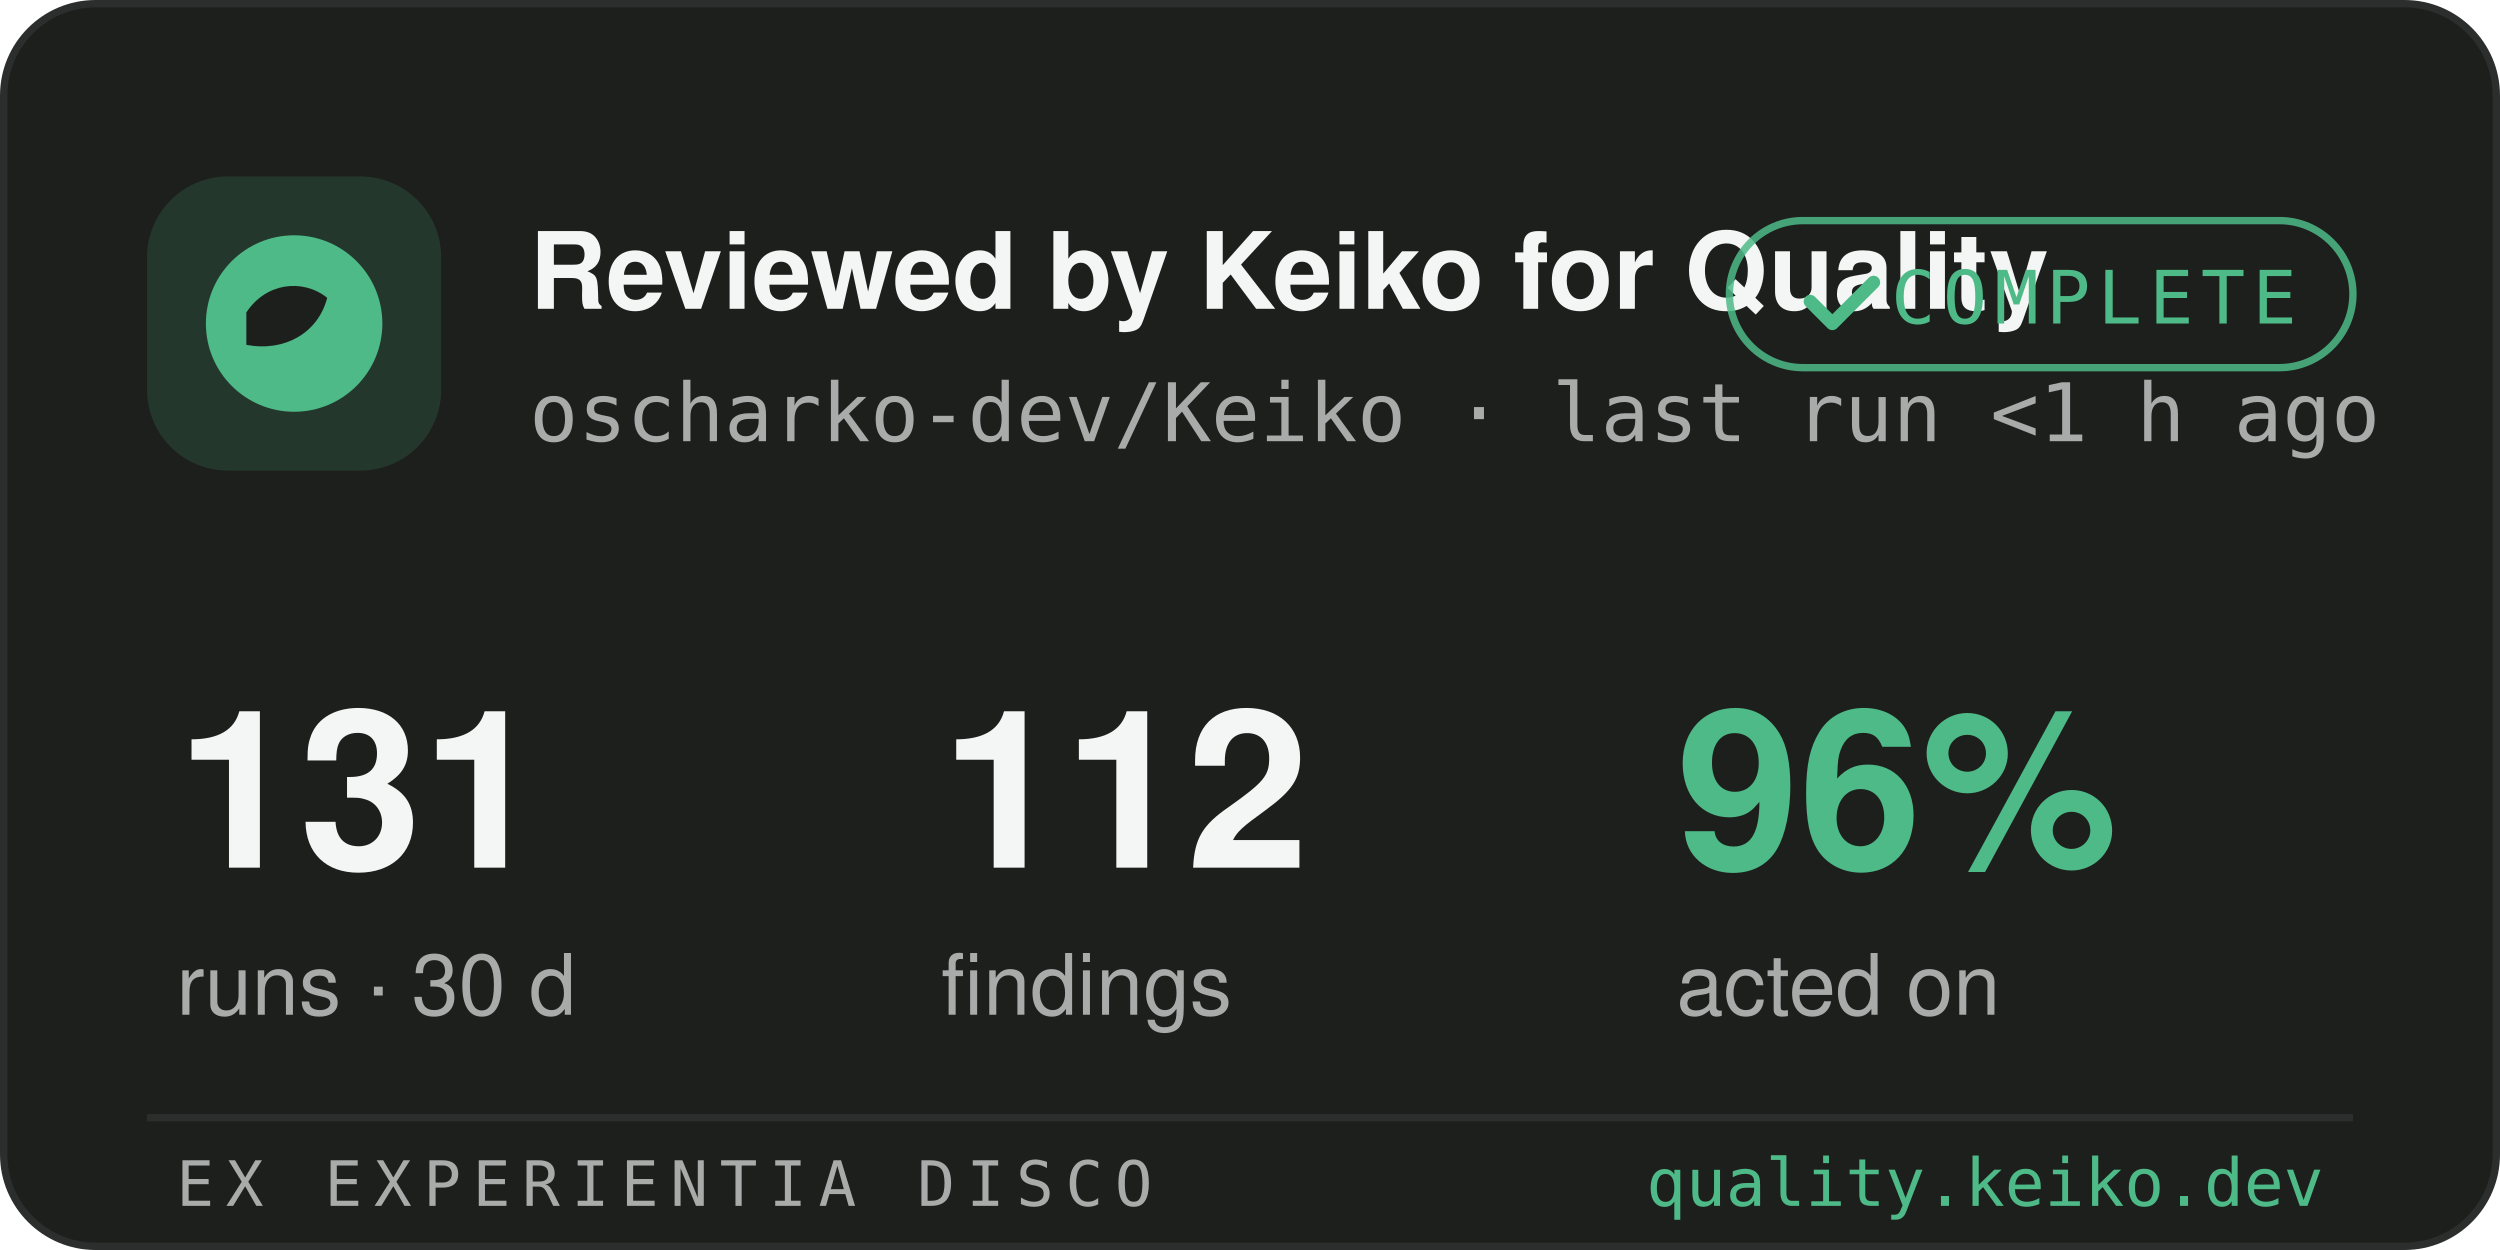
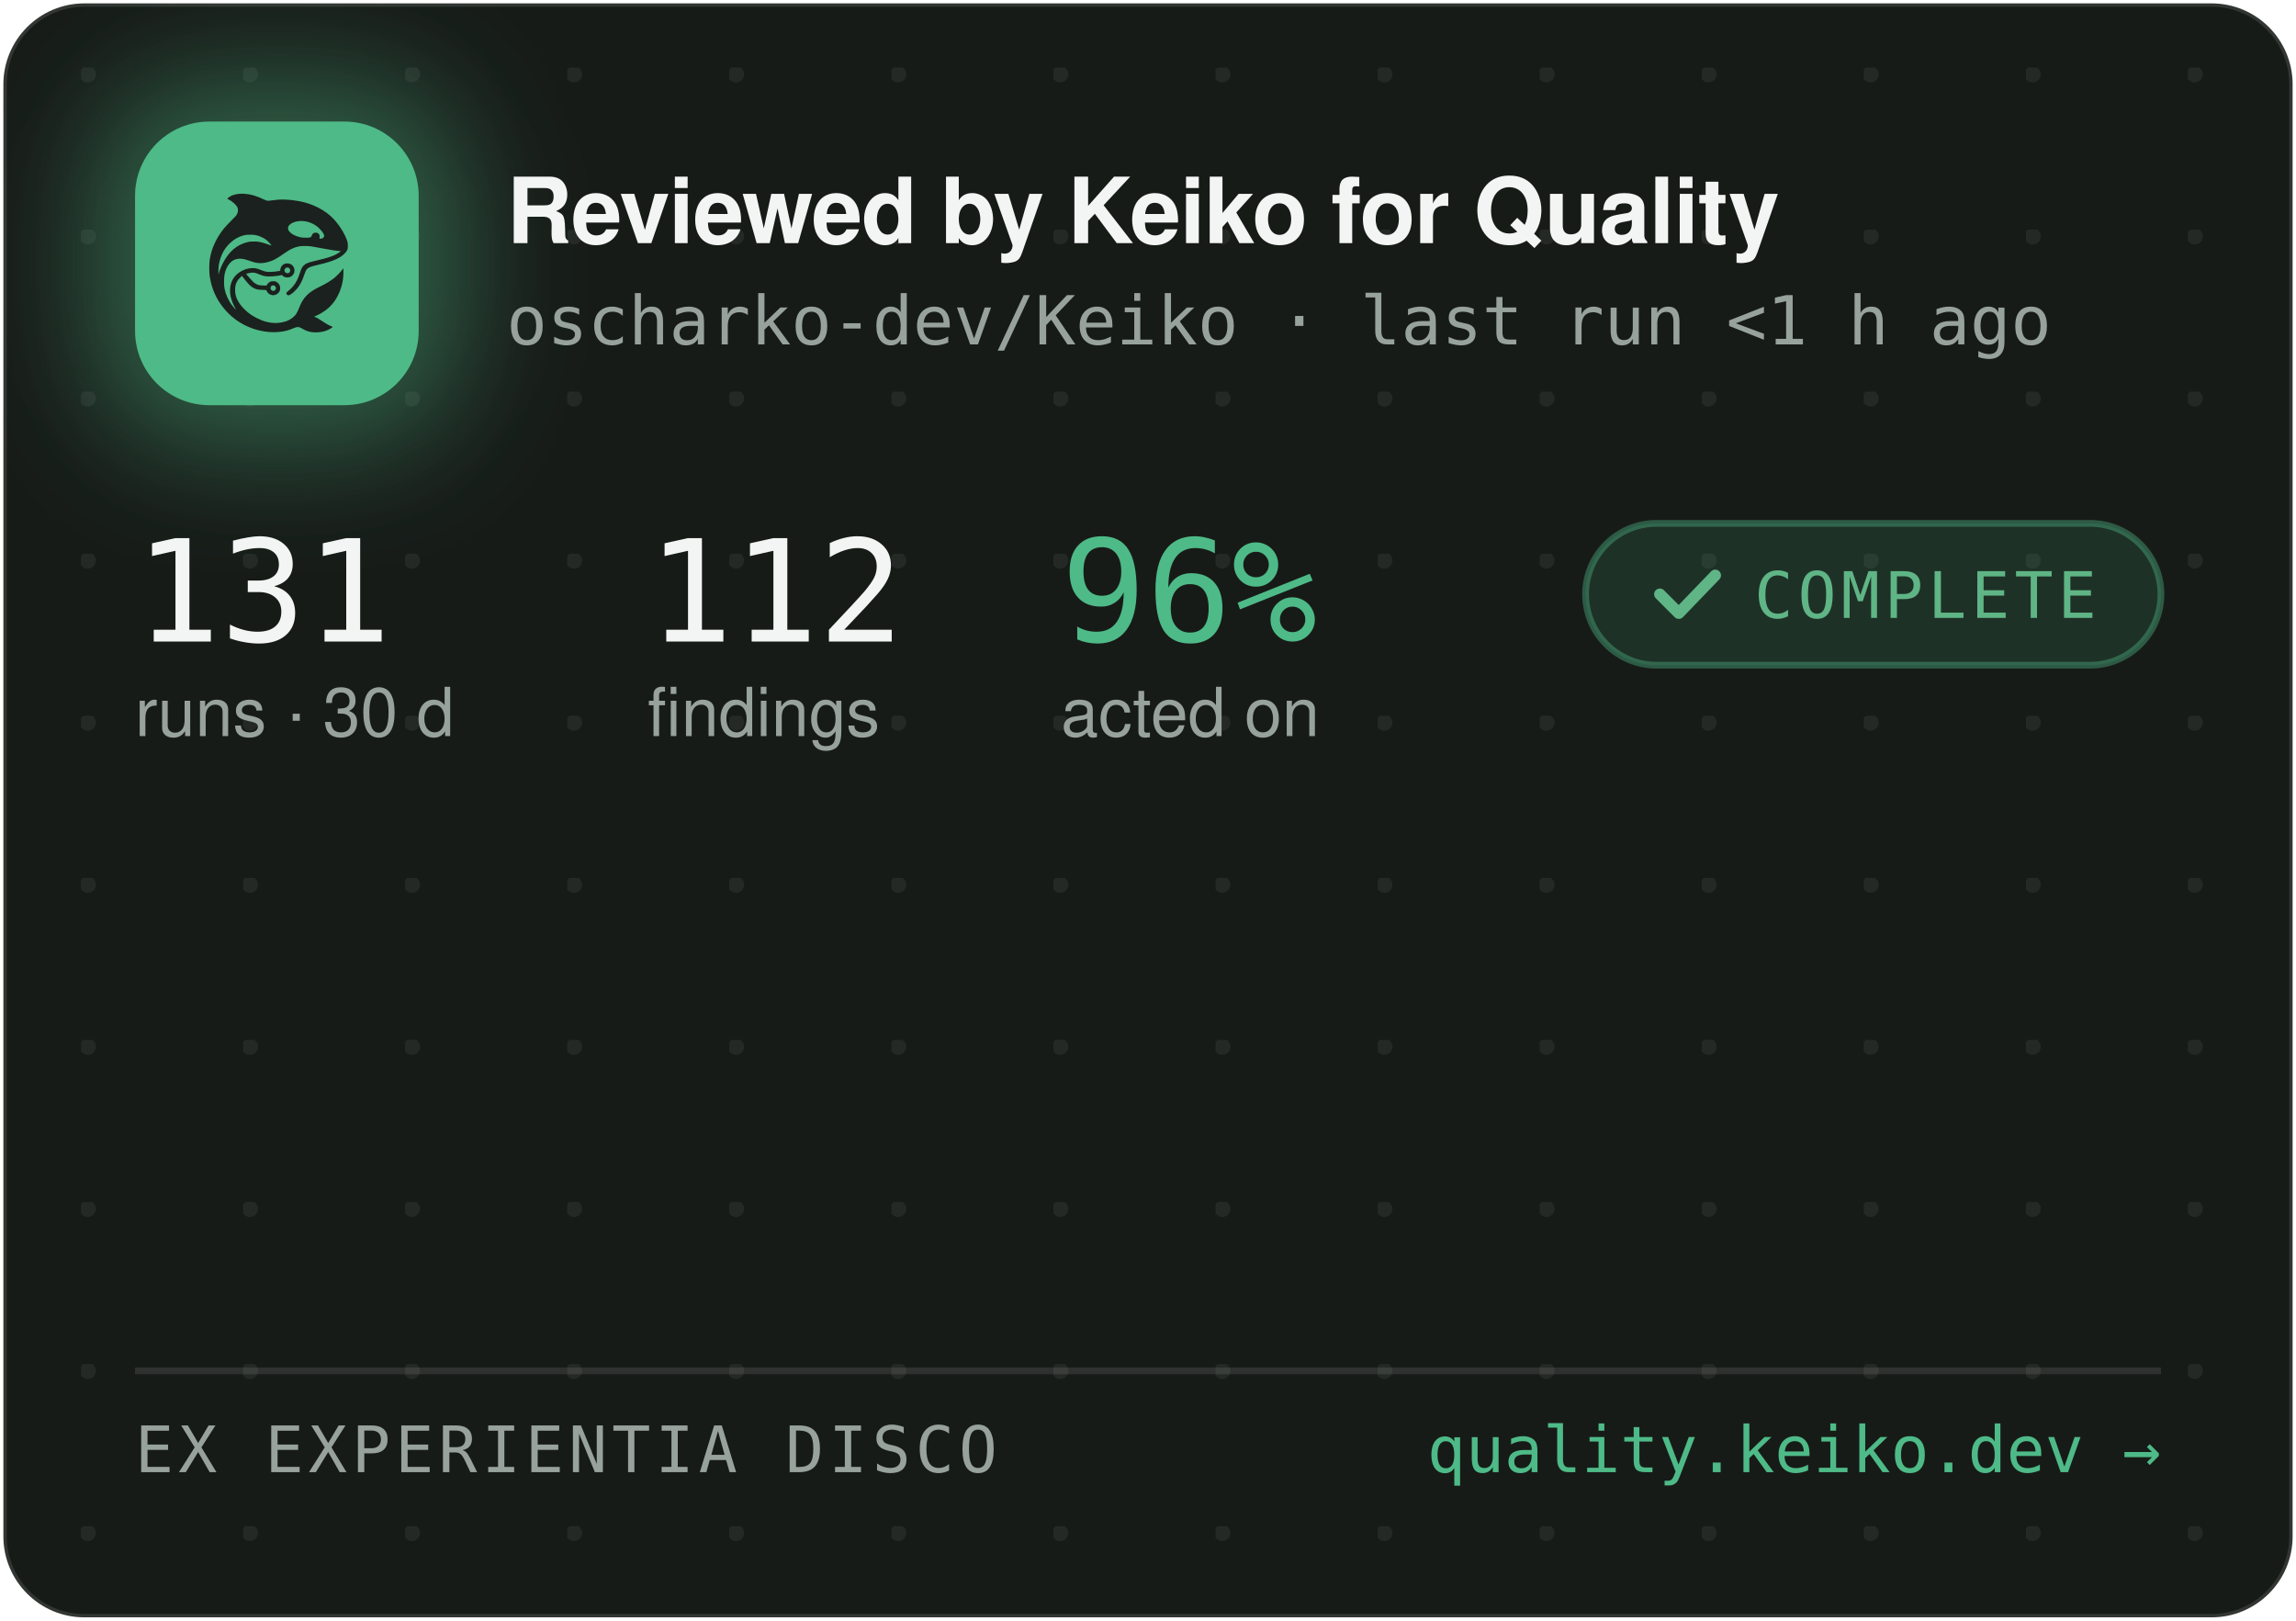
- <svg xmlns="http://www.w3.org/2000/svg" width="340" height="170" viewBox="0 0 340 170" role="img" aria-label="Reviewed by Keiko for Quality — oscharko-dev/Keiko">
-   <rect x="0.5" y="0.5" width="339" height="169" rx="12.5" fill="#1d1f1d" stroke="#2c2e2d" />
-   <rect x="20" y="24" width="40" height="40" rx="11" fill="#4EBA87" opacity="0.16" />
-   <circle cx="40" cy="44" r="12" fill="#4EBA87" />
-   <path d="M33.5 42.5 c2.6 -4 7.6 -4.7 11 -2 c-1.2 4.7 -5.7 7.4 -11 6.4 Z" fill="#1d1f1d" />
-   <text x="72" y="42" font-family="-apple-system,'Segoe UI',Helvetica,Arial,sans-serif" font-size="14.5" font-weight="650" fill="#f3f6f4">Reviewed by Keiko for Quality</text>
-   <text x="72" y="60" font-family="SFMono-Regular,Consolas,Menlo,monospace" font-size="11" fill="#a9abaa">oscharko-dev/Keiko · last run &lt;1 h ago</text>
-   <rect x="235.2" y="30" width="84.8" height="20" rx="10" fill="none" stroke="#4EBA87" opacity="0.85" />
-   <path d="M246.2 41 l3 3 l5.6 -5.6" fill="none" stroke="#4EBA87" stroke-width="1.8" stroke-linecap="round" stroke-linejoin="round" />
-   <text x="257.2" y="44" font-family="SFMono-Regular,Consolas,Menlo,monospace" font-size="10" letter-spacing="1" fill="#4EBA87">COMPLETE</text>
-   <text x="24" y="118" font-family="-apple-system,'Segoe UI',Helvetica,Arial,sans-serif" font-size="30" font-weight="650" fill="#f3f6f4">131</text>
-   <text x="24" y="138" font-family="-apple-system,'Segoe UI',Helvetica,Arial,sans-serif" font-size="11.5" fill="#a9abaa">runs · 30 d</text>
-   <text x="128" y="118" font-family="-apple-system,'Segoe UI',Helvetica,Arial,sans-serif" font-size="30" font-weight="650" fill="#f3f6f4">112</text>
-   <text x="128" y="138" font-family="-apple-system,'Segoe UI',Helvetica,Arial,sans-serif" font-size="11.5" fill="#a9abaa">findings</text>
-   <text x="228" y="118" font-family="-apple-system,'Segoe UI',Helvetica,Arial,sans-serif" font-size="30" font-weight="650" fill="#4EBA87">96%</text>
-   <text x="228" y="138" font-family="-apple-system,'Segoe UI',Helvetica,Arial,sans-serif" font-size="11.5" fill="#a9abaa">acted on</text>
-   <line x1="20" y1="152" x2="320" y2="152" stroke="#2c2e2d" />
-   <text x="24" y="164" font-family="SFMono-Regular,Consolas,Menlo,monospace" font-size="8.5" letter-spacing="1.6" fill="#a9abaa">EX EXPERIENTIA DISCO</text>
-   <text x="316" y="164" text-anchor="end" font-family="SFMono-Regular,Consolas,Menlo,monospace" font-size="9" fill="#4EBA87">quality.keiko.dev</text>
+ <svg xmlns="http://www.w3.org/2000/svg" width="340" height="240" viewBox="0 0 340 240" role="img" aria-label="Reviewed by Keiko for Quality — oscharko-dev/Keiko">
+   <defs>
+     <pattern id="dots" width="24" height="24" patternUnits="userSpaceOnUse" x="12" y="10">
+       <circle cx="1" cy="1" r="1.2" fill="rgba(233,237,235,0.07)" />
+     </pattern>
+     <filter id="glow" x="-60%" y="-60%" width="220%" height="220%">
+       <feGaussianBlur stdDeviation="9" />
+     </filter>
+     <clipPath id="card">
+       <rect x="0.5" y="0.5" width="339" height="239" rx="12" />
+     </clipPath>
+   </defs>
+   <rect x="0.5" y="0.5" width="339" height="239" rx="12" fill="#171B18" stroke="rgba(255,255,255,0.12)" />
+   <rect x="0.5" y="0.5" width="339" height="239" rx="12" fill="url(#dots)" />
+   <g clip-path="url(#card)">
+     <rect x="14" y="12" width="54" height="54" rx="16" fill="rgba(78,186,135,0.45)" filter="url(#glow)" />
+     <rect x="20" y="18" width="42" height="42" rx="11" fill="#4EBA87" />
+     <g transform="translate(24,22) scale(0.03320312)">
+       <g transform="translate(1024 0) scale(-1 1)">
+         <g transform="translate(1024, 1024) scale(-0.1, -0.1)" fill="#1B211E" stroke="none">
+           <path d="M3465 8223 c-144 -8 -314 -52 -408 -105 -69 -39 -146 -99 -146 -113 0 -5 30 -24 68 -42 146 -70 323 -229 377 -340 25 -49 29 -70 29 -138 -1 -72 -5 -88 -39 -160 -36 -75 -54 -95 -265 -305 -134 -132 -270 -279 -331 -355 -339 -425 -552 -896 -626 -1390 -25 -165 -25 -549 0 -720 92 -645 368 -1196 826 -1655 322 -324 710 -562 1145 -704 389 -126 793 -172 1155 -130 235 27 377 63 579 149 205 87 268 86 423 -7 102 -62 231 -115 335 -138 247 -56 562 -26 794 74 92 40 244 136 232 146 -4 3 -26 12 -48 19 -86 28 -246 116 -385 211 -162 112 -284 182 -357 207 l-48 17 40 15 c185 70 436 223 595 363 438 386 695 1014 678 1663 l-3 120 -50 -70 c-64 -90 -248 -280 -350 -362 -171 -136 -366 -255 -645 -391 -288 -140 -442 -243 -590 -391 -136 -137 -247 -316 -325 -526 -47 -127 -114 -262 -160 -326 -79 -107 -237 -224 -384 -283 -136 -55 -355 -96 -514 -96 -274 0 -548 71 -832 215 -242 123 -375 216 -553 389 -175 171 -287 332 -361 517 -44 114 -63 216 -63 359 0 152 17 233 74 350 35 70 59 102 136 179 l95 94 21 -29 c55 -75 219 -277 277 -338 171 -183 337 -256 582 -256 56 0 126 -3 155 -7 53 -6 54 -7 76 -57 30 -66 97 -128 172 -156 151 -57 318 11 395 160 33 62 34 193 3 261 -30 64 -88 125 -148 157 -44 23 -63 27 -141 27 -78 0 -97 -4 -140 -27 -58 -30 -131 -105 -141 -142 -6 -25 -8 -26 -93 -26 -47 0 -131 5 -186 10 -87 8 -111 15 -182 51 -45 22 -109 66 -143 96 -59 53 -326 361 -319 367 14 11 179 47 241 52 102 9 177 -7 318 -66 158 -66 243 -89 357 -99 157 -12 413 5 582 40 l93 19 44 -39 c59 -52 135 -75 228 -69 117 8 212 72 262 176 23 47 28 71 28 138 0 70 -4 89 -29 138 -55 110 -145 167 -270 174 -65 3 -91 0 -137 -18 -107 -40 -183 -140 -195 -257 l-6 -52 -51 -11 c-104 -23 -285 -41 -411 -42 -149 -1 -211 12 -402 88 -186 74 -256 88 -403 81 -193 -8 -377 -70 -546 -182 -342 -228 -485 -611 -399 -1064 30 -157 119 -388 209 -541 20 -35 35 -64 33 -66 -8 -8 -111 108 -190 214 -154 206 -278 489 -324 737 -28 154 -25 492 6 635 46 216 133 391 256 514 82 82 161 128 271 156 152 39 300 23 529 -57 217 -76 308 -101 410 -114 137 -17 284 -7 426 30 272 70 414 145 809 425 217 153 399 238 610 283 64 14 129 18 265 18 197 0 269 -9 615 -76 461 -89 843 -149 952 -149 41 0 41 0 23 -20 -28 -31 -169 -119 -254 -158 -167 -77 -388 -145 -716 -222 -399 -93 -508 -128 -608 -194 -102 -68 -160 -160 -217 -346 -35 -115 -102 -286 -149 -378 -85 -168 -227 -341 -377 -458 -105 -82 -115 -107 -69 -162 29 -34 65 -44 109 -29 86 29 261 181 371 322 126 162 201 309 295 581 61 176 90 232 145 283 62 57 163 93 470 165 439 104 640 169 863 278 206 100 368 240 434 375 32 67 33 71 33 198 -1 120 -3 138 -34 229 -98 294 -319 655 -573 936 -381 421 -968 723 -1618 834 -448 76 -767 83 -1169 25 -80 -12 -165 -19 -190 -17 -26 3 -90 26 -146 53 -343 162 -576 233 -842 255 -114 9 -141 10 -248 3z m2926 -1227 c164 -27 346 -102 485 -202 181 -129 354 -348 354 -448 0 -64 -75 -126 -154 -126 -60 0 -63 4 -52 70 8 50 7 65 -9 100 -29 64 -74 93 -151 98 -54 4 -70 1 -107 -21 -42 -25 -61 -52 -91 -129 -25 -64 -55 -73 -246 -73 -121 0 -187 5 -248 18 -318 70 -556 242 -556 402 0 218 388 374 775 311z m-2249 -611 c119 -21 208 -50 321 -106 114 -56 177 -100 266 -184 67 -63 157 -173 148 -181 -2 -3 -61 18 -130 45 -131 52 -298 100 -427 122 -113 20 -367 17 -470 -4 -502 -106 -885 -433 -1160 -992 -70 -142 -160 -379 -160 -424 0 -9 -5 -23 -11 -31 -13 -19 -5 316 10 410 80 482 295 846 661 1117 145 107 350 197 522 228 100 18 326 18 430 0z m1485 -1456 c95 -36 119 -159 42 -223 -78 -66 -209 -1 -209 104 0 60 33 100 99 121 36 10 36 10 68 -2z m-591 -822 c29 -26 37 -42 40 -77 6 -54 -9 -86 -55 -117 -41 -28 -70 -29 -119 -4 -44 22 -62 55 -62 112 0 51 13 75 53 99 50 31 101 26 143 -13z" />
+         </g>
+       </g>
+     </g>
+     <text x="75" y="36" font-family="-apple-system,'Segoe UI',Helvetica,Arial,sans-serif" font-size="13.5" font-weight="650" letter-spacing="-0.14" fill="#F2F5F3">Reviewed by Keiko for Quality</text>
+     <text x="75" y="51" font-family="'JetBrains Mono',SFMono-Regular,Consolas,Menlo,monospace" font-size="10" fill="#98A29C">oscharko-dev/Keiko · last run &lt;1 h ago</text>
+     <text x="20" y="95" font-family="'JetBrains Mono',SFMono-Regular,Consolas,Menlo,monospace" font-size="21" fill="#F2F5F3">131</text>
+     <text x="20" y="109" font-family="-apple-system,'Segoe UI',Helvetica,Arial,sans-serif" font-size="10" fill="#98A29C">runs · 30 d</text>
+     <text x="95.9" y="95" font-family="'JetBrains Mono',SFMono-Regular,Consolas,Menlo,monospace" font-size="21" fill="#F2F5F3">112</text>
+     <text x="95.9" y="109" font-family="-apple-system,'Segoe UI',Helvetica,Arial,sans-serif" font-size="10" fill="#98A29C">findings</text>
+     <text x="157.1" y="95" font-family="'JetBrains Mono',SFMono-Regular,Consolas,Menlo,monospace" font-size="21" fill="#4EBA87">96%</text>
+     <text x="157.1" y="109" font-family="-apple-system,'Segoe UI',Helvetica,Arial,sans-serif" font-size="10" fill="#98A29C">acted on</text>
+     <rect x="234.8" y="77.5" width="85.2" height="21" rx="10.5" fill="rgba(78,186,135,0.14)" stroke="rgba(78,186,135,0.4)" />
+     <path d="M245.8 88 l2.8 2.8 l5.4 -5.6" fill="none" stroke="#5FB585" stroke-width="1.7" stroke-linecap="round" stroke-linejoin="round" />
+     <text x="259.8" y="91.5" font-family="'JetBrains Mono',SFMono-Regular,Consolas,Menlo,monospace" font-size="9.5" letter-spacing="0.7" fill="#5FB585">COMPLETE</text>
+     <line x1="20" y1="203" x2="320" y2="203" stroke="rgba(255,255,255,0.1)" />
+     <text x="20" y="218" font-family="'JetBrains Mono',SFMono-Regular,Consolas,Menlo,monospace" font-size="9.5" letter-spacing="0.7" fill="#98A29C">EX EXPERIENTIA DISCO</text>
+     <text x="320" y="218" text-anchor="end" font-family="'JetBrains Mono',SFMono-Regular,Consolas,Menlo,monospace" font-size="9.5" fill="#4EBA87">quality.keiko.dev →</text>
+   </g>
</svg>
